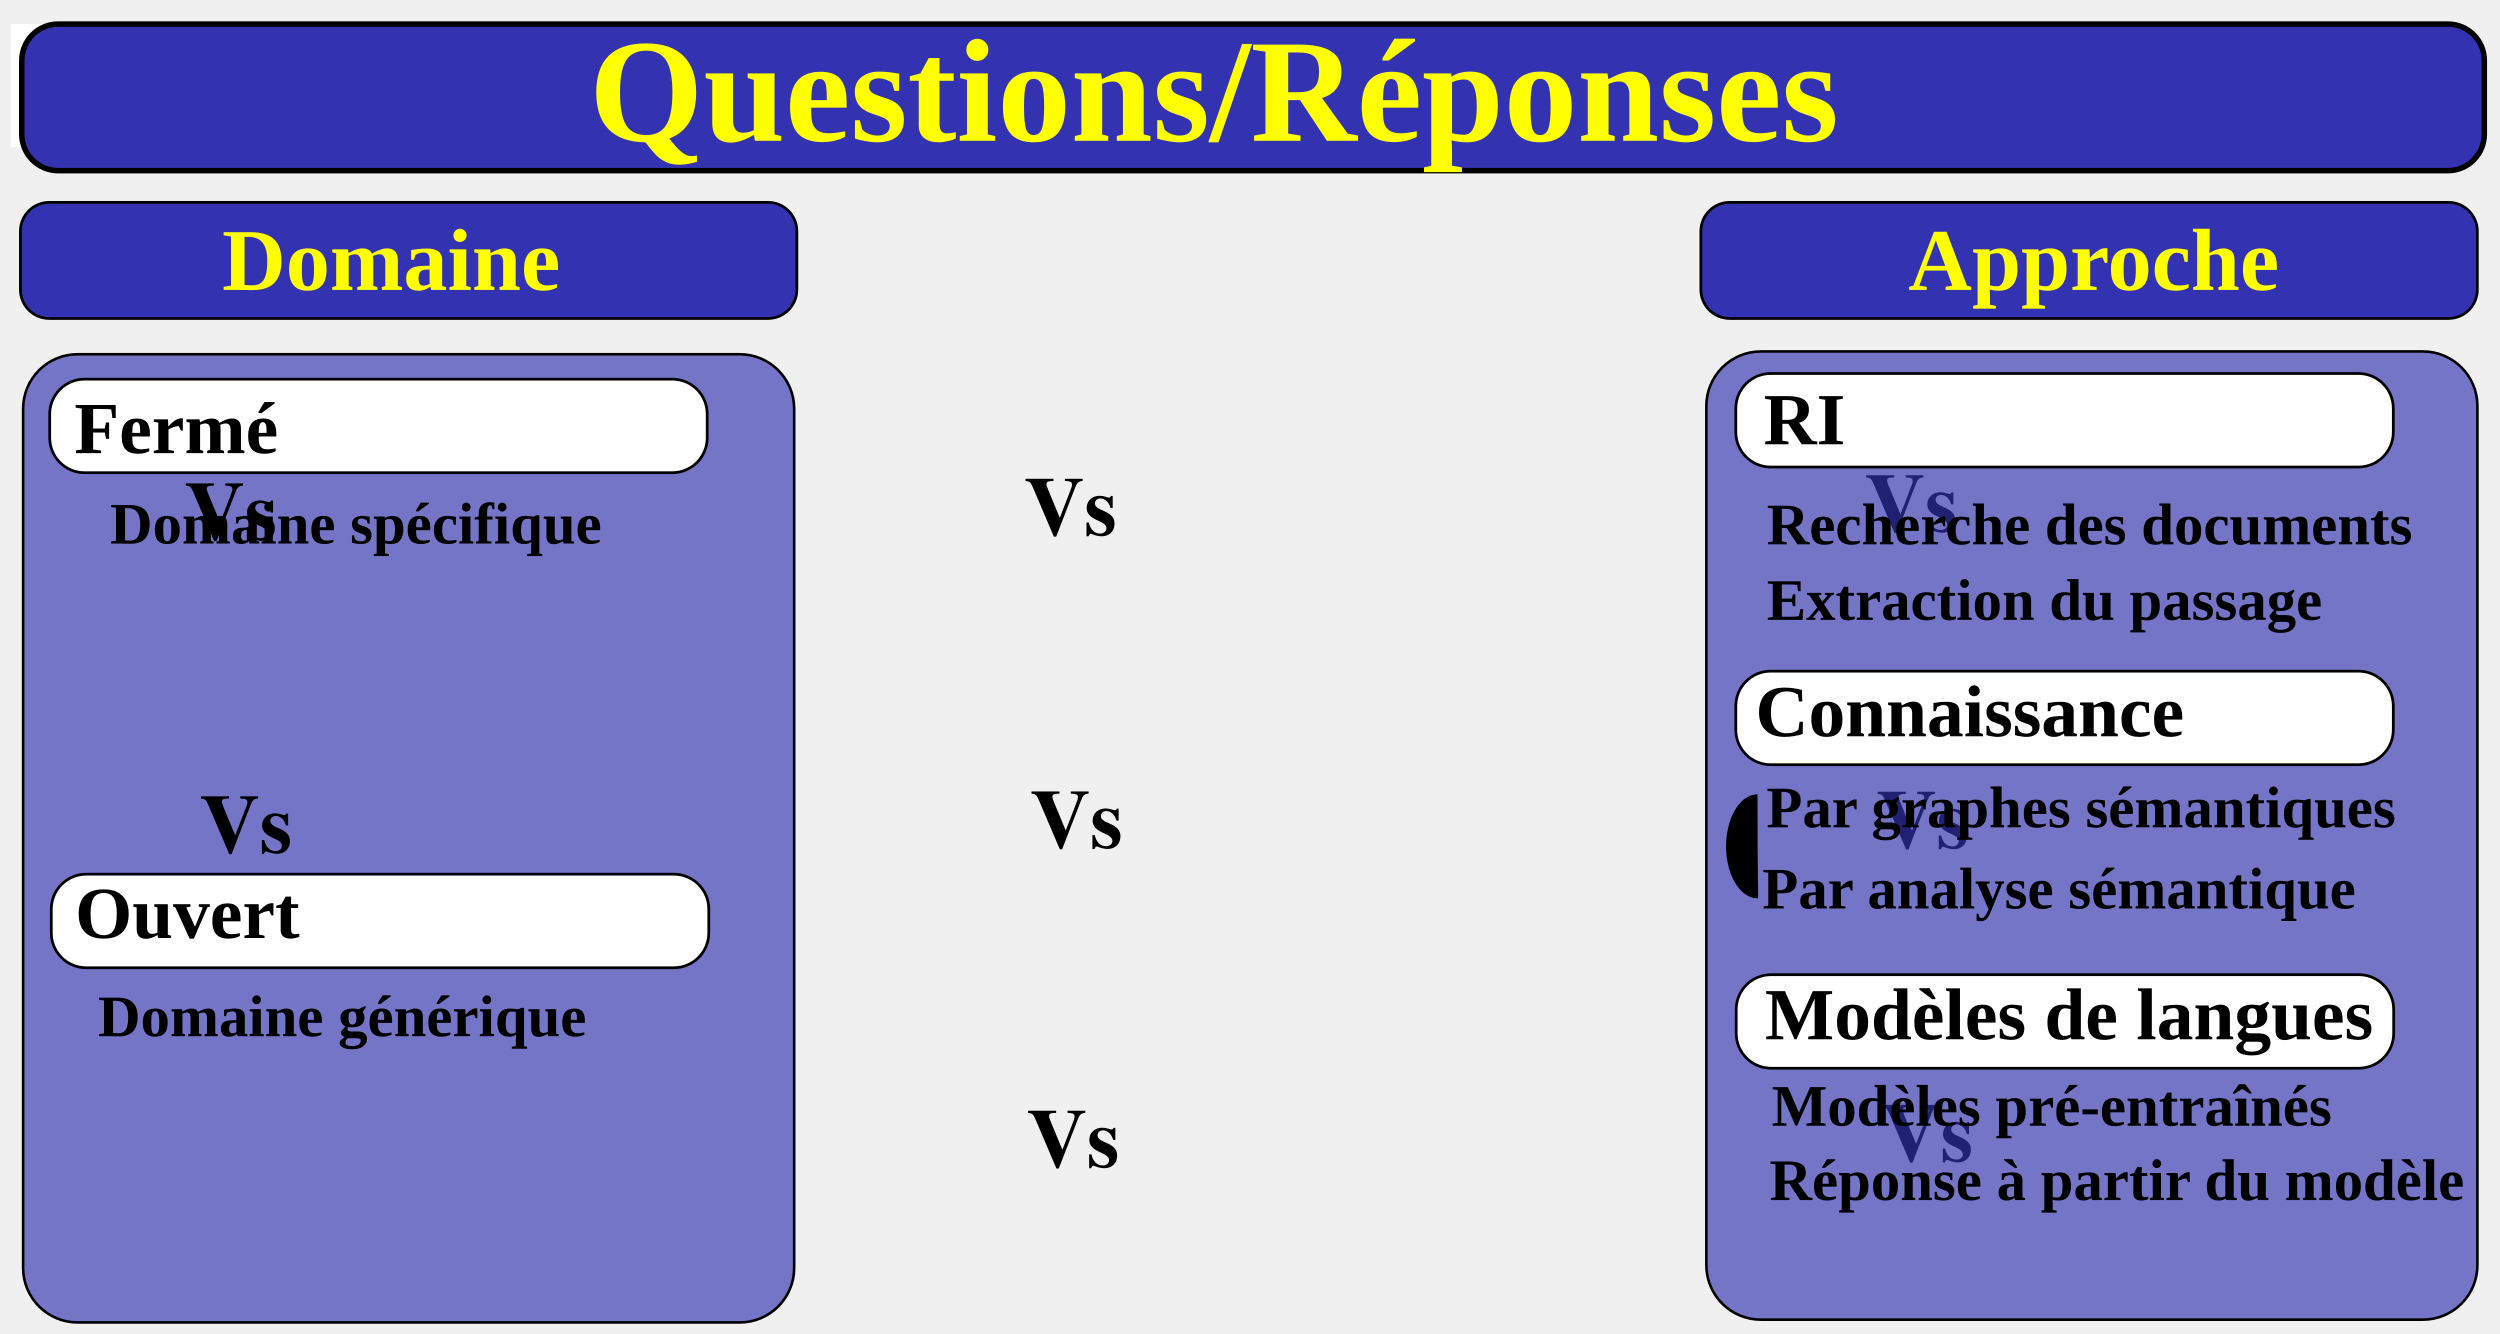
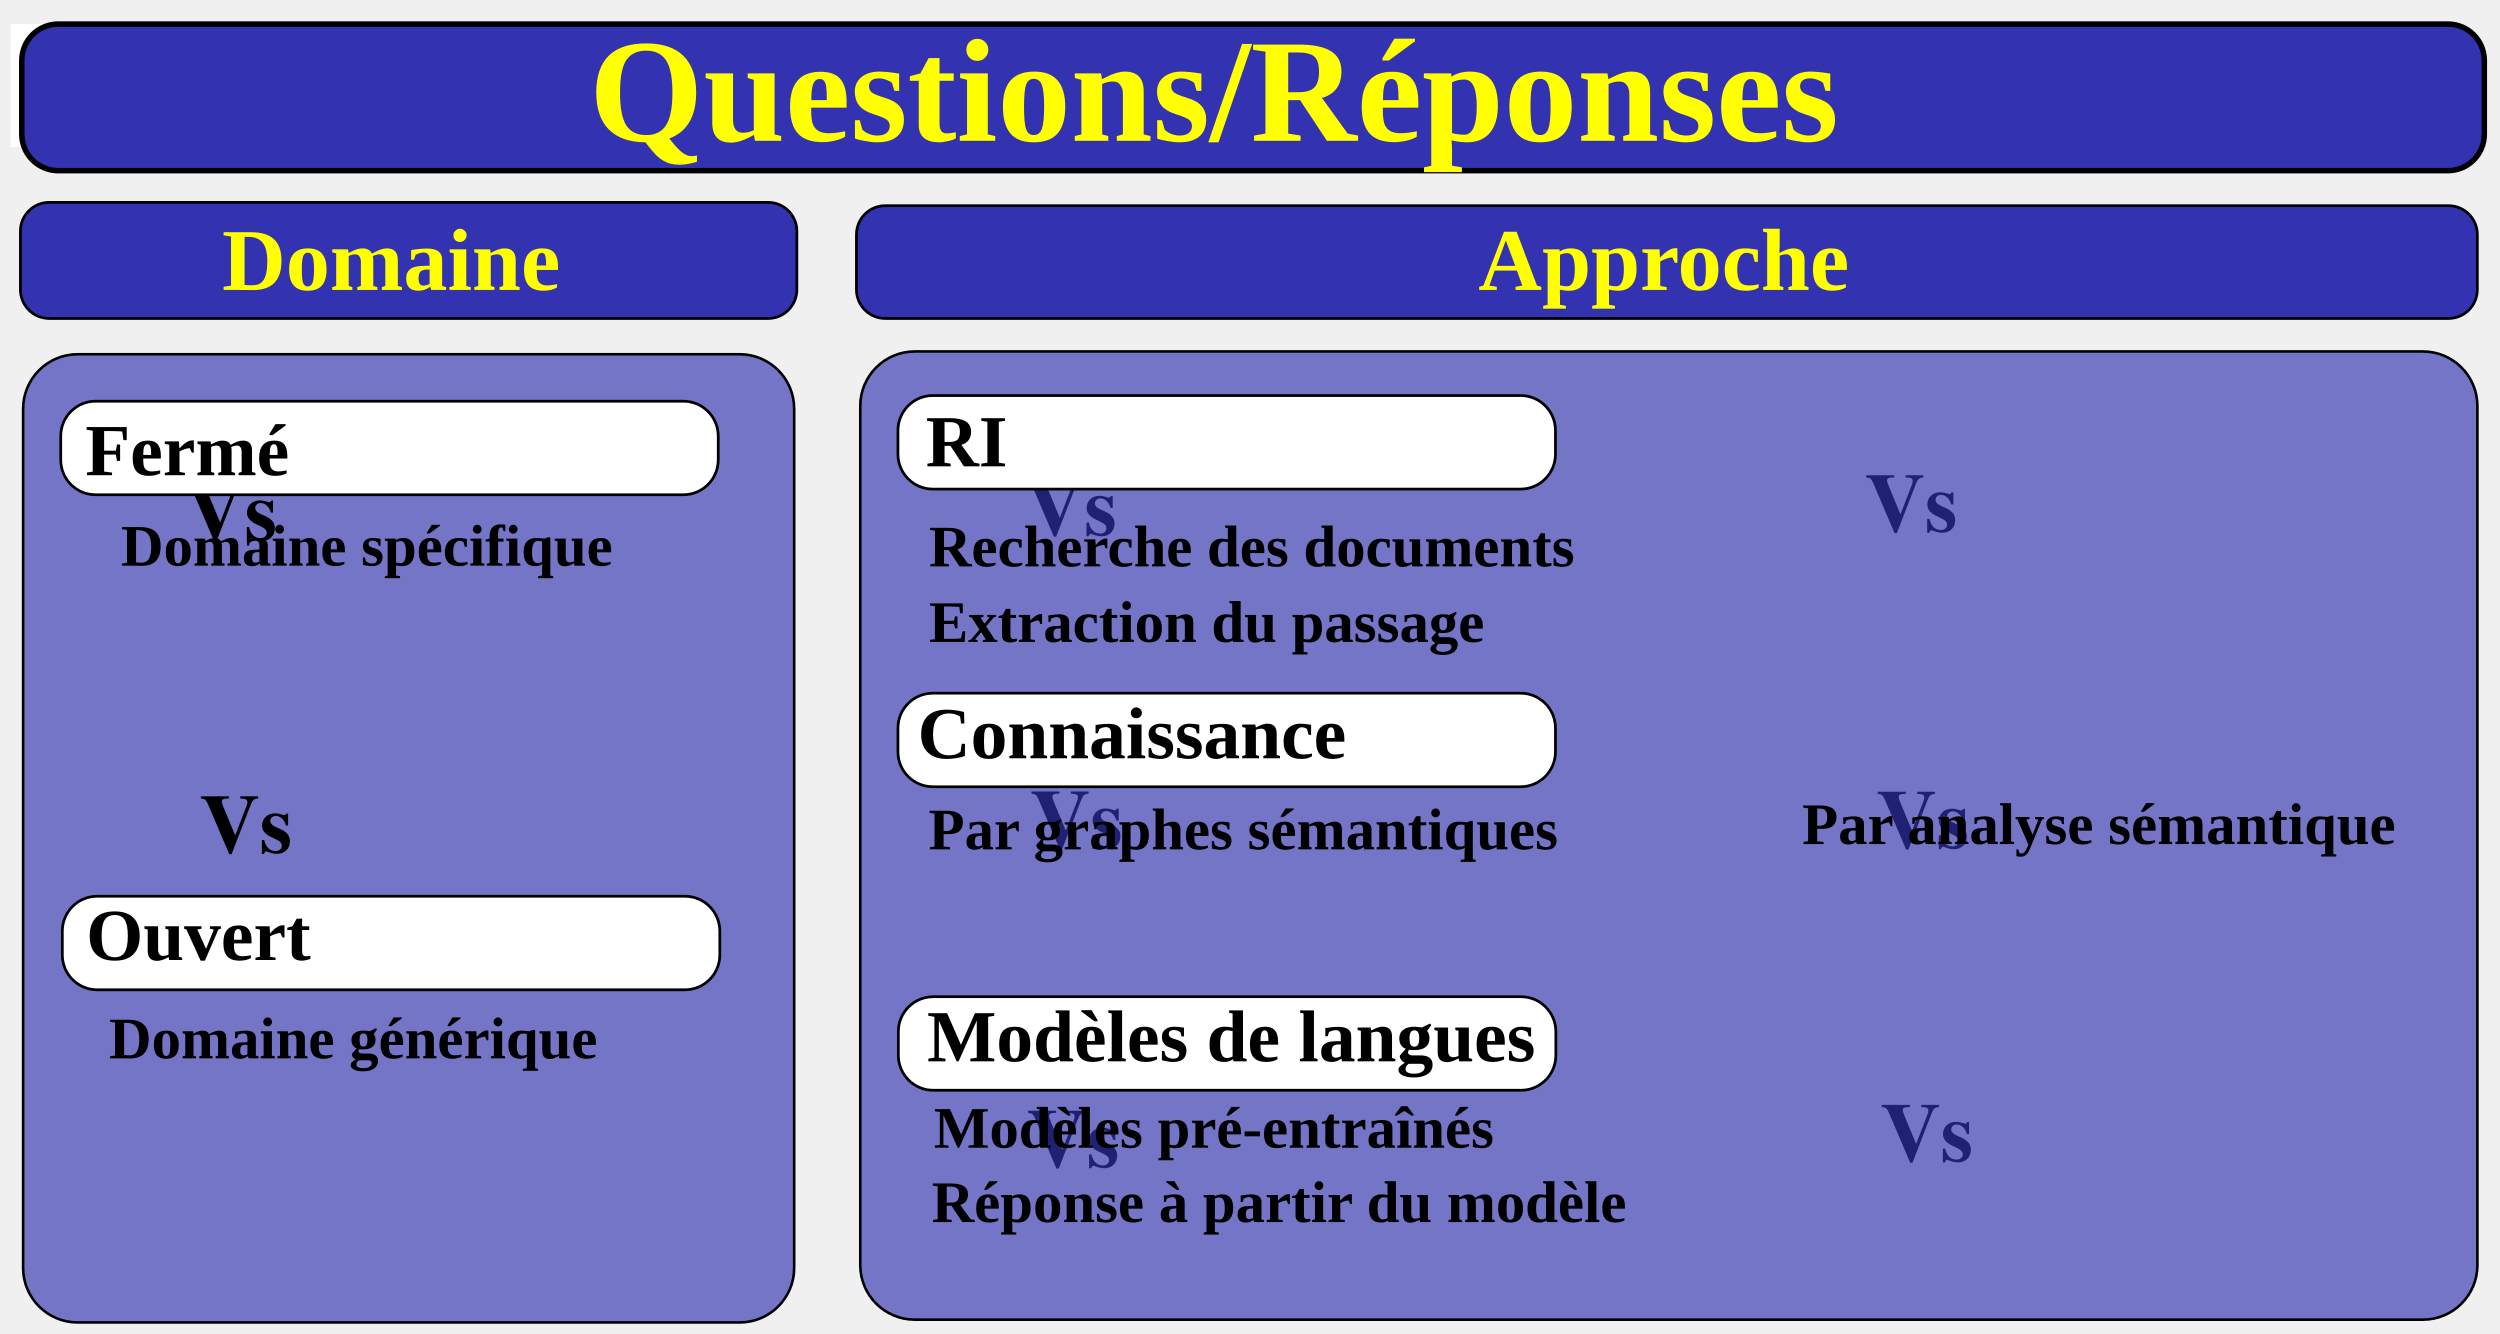
<svg xmlns="http://www.w3.org/2000/svg" width="12cm" height="6.4cm" viewBox="-301 0 237 113.371" version="1.1" id="svg252">
  <defs id="defs256" />
  <rect id="rect78-7-9-8" height="91.786" width="73.096" y="27.068" x="-298.809" style="fill:#3333b2;fill-opacity:0.651;stroke:#000000;stroke-width:0.247;stroke-miterlimit:4;stroke-dasharray:none" ry="5.168" />
  <text font-size="12.418" style="font-style:normal;font-weight:normal;font-size:12.418px;font-family:'Times New Roman';text-anchor:start;fill:#000000" x="121.584" y="0.156" id="text44">
    <tspan x="121.584" y="0.156" id="tspan42" />
  </text>
  <text font-size="7.902" style="font-style:normal;font-weight:700;font-size:7.902px;font-family:'Nimbus Roman No9 L';text-anchor:start;fill:#000000" x="-283.508" y="44.655" id="text222">
    <tspan x="-283.508" y="44.655" id="tspan220">Vs</tspan>
  </text>
  <text font-size="7.902" style="font-style:normal;font-weight:700;font-size:7.902px;font-family:'Nimbus Roman No9 L';text-anchor:start;fill:#000000" x="-282.078" y="74.321" id="text226">
    <tspan x="-282.078" y="74.321" id="tspan224">Vs</tspan>
  </text>
  <text font-size="7.902" style="font-style:normal;font-weight:700;font-size:7.902px;font-family:'Nimbus Roman No9 L';text-anchor:start;fill:#000000" x="-203.908" y="44.216" id="text230">
    <tspan x="-203.908" y="44.216" id="tspan228">Vs</tspan>
  </text>
  <text font-size="7.902" style="font-style:normal;font-weight:700;font-size:7.902px;font-family:'Nimbus Roman No9 L';text-anchor:start;fill:#000000" x="-203.342" y="73.861" id="text234">
    <tspan x="-203.342" y="73.861" id="tspan232">Vs</tspan>
  </text>
  <text font-size="7.902" style="font-style:normal;font-weight:700;font-size:7.902px;font-family:'Nimbus Roman No9 L';text-anchor:start;fill:#000000" x="-203.66" y="104.125" id="text238">
    <tspan x="-203.66" y="104.125" id="tspan236">Vs</tspan>
  </text>
  <text font-size="7.902" style="font-style:normal;font-weight:700;font-size:7.902px;font-family:'Nimbus Roman No9 L';text-anchor:start;fill:#000000" x="-124.211" y="43.88" id="text242">
    <tspan x="-124.211" y="43.88" id="tspan240">Vs</tspan>
  </text>
  <text font-size="7.902" style="font-style:normal;font-weight:700;font-size:7.902px;font-family:'Nimbus Roman No9 L';text-anchor:start;fill:#000000" x="-123.115" y="73.879" id="text246">
    <tspan x="-123.115" y="73.879" id="tspan244">Vs</tspan>
  </text>
  <text font-size="7.902" style="font-style:normal;font-weight:700;font-size:7.902px;font-family:'Nimbus Roman No9 L';text-anchor:start;fill:#000000" x="-122.726" y="103.568" id="text250">
    <tspan x="-122.726" y="103.568" id="tspan248">Vs</tspan>
  </text>
  <rect id="rect76-6" height="11.668" width="43.429" y="-4.232" x="-299.984" style="fill:#ffffff" />
  <rect id="rect78-7" height="13.897" width="233.448" y="-4.233" x="-298.935" style="fill:#3333b2;fill-opacity:1;stroke:#000000;stroke-width:0.523;stroke-miterlimit:4;stroke-dasharray:none" ry="3.455" />
  <text id="text82-5" y="6.835" x="-185.927" style="font-style:normal;font-weight:normal;font-size:6.773px;font-family:'Times New Roman';text-anchor:middle;fill:#ffff00;fill-opacity:1" font-size="6.773">
    <tspan id="tspan80-3" y="6.835" x="-185.927" style="font-style:normal;font-variant:normal;font-weight:bold;font-stretch:normal;font-size:13.935px;font-family:'Times New Roman';-inkscape-font-specification:'Times New Roman, Bold';font-variant-ligatures:normal;font-variant-caps:normal;font-variant-numeric:normal;font-feature-settings:normal;text-align:center;writing-mode:lr-tb;text-anchor:middle;fill:#ffff00;fill-opacity:1">Questions/Réponses</tspan>
  </text>
  <rect id="rect78-7-9" height="11.007" width="73.609" y="12.669" x="-299.066" style="fill:#3333b2;fill-opacity:1;stroke:#000000;stroke-width:0.261;stroke-miterlimit:4;stroke-dasharray:none" ry="2.736" />
  <text id="text82-5-7" y="20.966" x="-263.917" style="font-style:normal;font-weight:normal;font-size:6.773px;font-family:'Times New Roman';text-anchor:middle;fill:#ffff00;fill-opacity:1;stroke-width:1" font-size="6.773">
    <tspan id="tspan80-3-8" y="20.966" x="-263.917" style="font-style:normal;font-variant:normal;font-weight:bold;font-stretch:normal;font-size:8.361px;font-family:'Times New Roman';-inkscape-font-specification:'Times New Roman, Bold';font-variant-ligatures:normal;font-variant-caps:normal;font-variant-numeric:normal;font-feature-settings:normal;text-align:center;writing-mode:lr-tb;text-anchor:middle;fill:#ffff00;fill-opacity:1;stroke-width:1">Domaine</tspan>
  </text>
-   <rect id="rect78-7-9-3" height="11.007" width="73.609" y="12.669" x="-139.758" style="fill:#3333b2;fill-opacity:1;stroke:#000000;stroke-width:0.261;stroke-miterlimit:4;stroke-dasharray:none" ry="2.736" />
-   <text id="text82-5-7-1" y="20.966" x="-102.519" style="font-style:normal;font-weight:normal;font-size:6.773px;font-family:'Times New Roman';text-anchor:middle;fill:#ffff00;fill-opacity:1;stroke-width:1" font-size="6.773">
-     <tspan id="tspan80-3-8-8" y="20.966" x="-102.519" style="font-style:normal;font-variant:normal;font-weight:bold;font-stretch:normal;font-size:8.361px;font-family:'Times New Roman';-inkscape-font-specification:'Times New Roman, Bold';font-variant-ligatures:normal;font-variant-caps:normal;font-variant-numeric:normal;font-feature-settings:normal;text-align:center;writing-mode:lr-tb;text-anchor:middle;fill:#ffff00;fill-opacity:1;stroke-width:1">Approche</tspan>
+   <rect id="rect78-7-9-3" height="10.692" width="153.659" y="12.984" x="-219.809" style="fill:#3333b2;fill-opacity:1;stroke:#000000;stroke-width:0.261;stroke-miterlimit:4;stroke-dasharray:none" ry="2.736" />
+   <text id="text82-5-7-1" y="20.966" x="-143.278" style="font-style:normal;font-weight:normal;font-size:6.773px;font-family:'Times New Roman';text-anchor:middle;fill:#ffff00;fill-opacity:1;stroke-width:1" font-size="6.773">
+     <tspan id="tspan80-3-8-8" y="20.966" x="-143.278" style="font-style:normal;font-variant:normal;font-weight:bold;font-stretch:normal;font-size:8.361px;font-family:'Times New Roman';-inkscape-font-specification:'Times New Roman, Bold';font-variant-ligatures:normal;font-variant-caps:normal;font-variant-numeric:normal;font-feature-settings:normal;text-align:center;writing-mode:lr-tb;text-anchor:middle;fill:#ffff00;fill-opacity:1;stroke-width:1">Approche</tspan>
  </text>
-   <rect id="rect78-7-9-3-8-9-0-0-3-7" height="8.869" width="62.331" y="29.429" x="-296.288" style="fill:#ffffff;fill-opacity:1;stroke:#000000;stroke-width:0.261;stroke-miterlimit:4;stroke-dasharray:none" ry="3.308" />
-   <rect id="rect78-7-9-3-8-9-0-0-3-5" height="8.869" width="62.331" y="76.359" x="-296.138" style="fill:#ffffff;fill-opacity:1;stroke:#000000;stroke-width:0.261;stroke-miterlimit:4;stroke-dasharray:none" ry="3.308" />
-   <text id="text82-5-7-1-4" y="82.409" x="-283.241" style="font-style:normal;font-weight:normal;font-size:6.773px;font-family:'Times New Roman';text-anchor:middle;fill:#ffff00;fill-opacity:1;stroke-width:1" font-size="6.773">
-     <tspan id="tspan80-3-8-8-8" y="82.409" x="-283.241" style="font-style:normal;font-variant:normal;font-weight:bold;font-stretch:normal;font-size:6.967px;font-family:'Times New Roman';-inkscape-font-specification:'Times New Roman, Bold';font-variant-ligatures:normal;font-variant-caps:normal;font-variant-numeric:normal;font-feature-settings:normal;text-align:center;writing-mode:lr-tb;text-anchor:middle;fill:#000000;fill-opacity:1;stroke-width:1">Ouvert</tspan>
+   <rect id="rect78-7-9-3-8-9-0-0-3-7" height="8.869" width="62.331" y="31.519" x="-295.243" style="fill:#ffffff;fill-opacity:1;stroke:#000000;stroke-width:0.261;stroke-miterlimit:4;stroke-dasharray:none" ry="3.308" />
+   <rect id="rect78-7-9-3-8-9-0-0-3-5" height="8.869" width="62.331" y="78.449" x="-295.093" style="fill:#ffffff;fill-opacity:1;stroke:#000000;stroke-width:0.261;stroke-miterlimit:4;stroke-dasharray:none" ry="3.308" />
+   <text id="text82-5-7-1-4" y="84.499" x="-282.195" style="font-style:normal;font-weight:normal;font-size:6.773px;font-family:'Times New Roman';text-anchor:middle;fill:#ffff00;fill-opacity:1;stroke-width:1" font-size="6.773">
+     <tspan id="tspan80-3-8-8-8" y="84.499" x="-282.195" style="font-style:normal;font-variant:normal;font-weight:bold;font-stretch:normal;font-size:6.967px;font-family:'Times New Roman';-inkscape-font-specification:'Times New Roman, Bold';font-variant-ligatures:normal;font-variant-caps:normal;font-variant-numeric:normal;font-feature-settings:normal;text-align:center;writing-mode:lr-tb;text-anchor:middle;fill:#000000;fill-opacity:1;stroke-width:1">Ouvert</tspan>
  </text>
-   <text id="text82-5-7-1-4-6" y="36.444" x="-284.286" style="font-style:normal;font-weight:normal;font-size:6.773px;font-family:'Times New Roman';text-anchor:middle;fill:#ffff00;fill-opacity:1;stroke-width:1" font-size="6.773">
-     <tspan id="tspan80-3-8-8-8-0" y="36.444" x="-284.286" style="font-style:normal;font-variant:normal;font-weight:bold;font-stretch:normal;font-size:6.967px;font-family:'Times New Roman';-inkscape-font-specification:'Times New Roman, Bold';font-variant-ligatures:normal;font-variant-caps:normal;font-variant-numeric:normal;font-feature-settings:normal;text-align:center;writing-mode:lr-tb;text-anchor:middle;fill:#000000;fill-opacity:1;stroke-width:1">Fermé</tspan>
+   <text id="text82-5-7-1-4-6" y="38.535" x="-283.241" style="font-style:normal;font-weight:normal;font-size:6.773px;font-family:'Times New Roman';text-anchor:middle;fill:#ffff00;fill-opacity:1;stroke-width:1" font-size="6.773">
+     <tspan id="tspan80-3-8-8-8-0" y="38.535" x="-283.241" style="font-style:normal;font-variant:normal;font-weight:bold;font-stretch:normal;font-size:6.967px;font-family:'Times New Roman';-inkscape-font-specification:'Times New Roman, Bold';font-variant-ligatures:normal;font-variant-caps:normal;font-variant-numeric:normal;font-feature-settings:normal;text-align:center;writing-mode:lr-tb;text-anchor:middle;fill:#000000;fill-opacity:1;stroke-width:1">Fermé</tspan>
  </text>
-   <text xml:space="preserve" style="font-style:normal;font-variant:normal;font-weight:bold;font-stretch:normal;font-size:5.574px;line-height:0%;font-family:'Times New Roman';-inkscape-font-specification:'Times New Roman, Bold';font-variant-ligatures:normal;font-variant-caps:normal;font-variant-numeric:normal;font-feature-settings:normal;text-align:start;letter-spacing:0px;word-spacing:0px;writing-mode:lr-tb;text-anchor:start;fill:#000000;fill-opacity:1;stroke:none;stroke-width:0.523px;stroke-linecap:butt;stroke-linejoin:miter;stroke-opacity:1" x="-290.568" y="45.018" id="text1216">
-     <tspan id="tspan1214" x="-290.568" y="45.018" style="font-style:normal;font-variant:normal;font-weight:bold;font-stretch:normal;font-size:5.574px;font-family:'Times New Roman';-inkscape-font-specification:'Times New Roman, Bold';font-variant-ligatures:normal;font-variant-caps:normal;font-variant-numeric:normal;font-feature-settings:normal;text-align:start;writing-mode:lr-tb;text-anchor:start;stroke-width:0.523px">Domaine spécifique</tspan>
+   <text xml:space="preserve" style="font-style:normal;font-variant:normal;font-weight:bold;font-stretch:normal;font-size:5.574px;line-height:0%;font-family:'Times New Roman';-inkscape-font-specification:'Times New Roman, Bold';font-variant-ligatures:normal;font-variant-caps:normal;font-variant-numeric:normal;font-feature-settings:normal;text-align:start;letter-spacing:0px;word-spacing:0px;writing-mode:lr-tb;text-anchor:start;fill:#000000;fill-opacity:1;stroke:none;stroke-width:0.523px;stroke-linecap:butt;stroke-linejoin:miter;stroke-opacity:1" x="-289.523" y="47.108" id="text1216">
+     <tspan id="tspan1214" x="-289.523" y="47.108" style="font-style:normal;font-variant:normal;font-weight:bold;font-stretch:normal;font-size:5.574px;font-family:'Times New Roman';-inkscape-font-specification:'Times New Roman, Bold';font-variant-ligatures:normal;font-variant-caps:normal;font-variant-numeric:normal;font-feature-settings:normal;text-align:start;writing-mode:lr-tb;text-anchor:start;stroke-width:0.523px">Domaine spécifique</tspan>
  </text>
-   <text xml:space="preserve" style="font-style:normal;font-variant:normal;font-weight:bold;font-stretch:normal;font-size:5.574px;line-height:0%;font-family:'Times New Roman';-inkscape-font-specification:'Times New Roman, Bold';font-variant-ligatures:normal;font-variant-caps:normal;font-variant-numeric:normal;font-feature-settings:normal;text-align:start;letter-spacing:0px;word-spacing:0px;writing-mode:lr-tb;text-anchor:start;fill:#000000;fill-opacity:1;stroke:none;stroke-width:0.523px;stroke-linecap:butt;stroke-linejoin:miter;stroke-opacity:1" x="-291.703" y="91.718" id="text1216-0">
-     <tspan id="tspan1214-6" x="-291.703" y="91.718" style="font-style:normal;font-variant:normal;font-weight:bold;font-stretch:normal;font-size:5.574px;font-family:'Times New Roman';-inkscape-font-specification:'Times New Roman, Bold';font-variant-ligatures:normal;font-variant-caps:normal;font-variant-numeric:normal;font-feature-settings:normal;text-align:start;writing-mode:lr-tb;text-anchor:start;stroke-width:0.523px">Domaine générique</tspan>
+   <text xml:space="preserve" style="font-style:normal;font-variant:normal;font-weight:bold;font-stretch:normal;font-size:5.574px;line-height:0%;font-family:'Times New Roman';-inkscape-font-specification:'Times New Roman, Bold';font-variant-ligatures:normal;font-variant-caps:normal;font-variant-numeric:normal;font-feature-settings:normal;text-align:start;letter-spacing:0px;word-spacing:0px;writing-mode:lr-tb;text-anchor:start;fill:#000000;fill-opacity:1;stroke:none;stroke-width:0.523px;stroke-linecap:butt;stroke-linejoin:miter;stroke-opacity:1" x="-290.658" y="93.809" id="text1216-0">
+     <tspan id="tspan1214-6" x="-290.658" y="93.809" style="font-style:normal;font-variant:normal;font-weight:bold;font-stretch:normal;font-size:5.574px;font-family:'Times New Roman';-inkscape-font-specification:'Times New Roman, Bold';font-variant-ligatures:normal;font-variant-caps:normal;font-variant-numeric:normal;font-feature-settings:normal;text-align:start;writing-mode:lr-tb;text-anchor:start;stroke-width:0.523px">Domaine générique</tspan>
  </text>
-   <rect id="rect78-7-9-8-9" height="91.786" width="73.096" y="26.804" x="-139.238" style="fill:#3333b2;fill-opacity:0.651;stroke:#000000;stroke-width:0.247;stroke-miterlimit:4;stroke-dasharray:none" ry="5.168" />
-   <rect id="rect78-7-9-3-8-9-0-0-3-6" height="8.869" width="62.331" y="28.892" x="-136.446" style="fill:#ffffff;fill-opacity:1;stroke:#000000;stroke-width:0.261;stroke-miterlimit:4;stroke-dasharray:none" ry="3.308" />
-   <text id="text82-5-7-1-4-5" y="35.602" x="-129.94" style="font-style:normal;font-weight:normal;font-size:6.773px;font-family:'Times New Roman';text-anchor:middle;fill:#ffff00;fill-opacity:1;stroke-width:1" font-size="6.773">
-     <tspan id="tspan80-3-8-8-8-3" y="35.602" x="-129.94" style="font-style:normal;font-variant:normal;font-weight:bold;font-stretch:normal;font-size:6.967px;font-family:'Times New Roman';-inkscape-font-specification:'Times New Roman, Bold';font-variant-ligatures:normal;font-variant-caps:normal;font-variant-numeric:normal;font-feature-settings:normal;text-align:center;writing-mode:lr-tb;text-anchor:middle;fill:#000000;fill-opacity:1;stroke-width:1">RI</tspan>
+   <rect id="rect78-7-9-8-9" height="91.786" width="153.304" y="26.804" x="-219.447" style="fill:#3333b2;fill-opacity:0.651;stroke:#000000;stroke-width:0.247;stroke-miterlimit:4;stroke-dasharray:none" ry="5.168" />
+   <rect id="rect78-7-9-3-8-9-0-0-3-6" height="8.869" width="62.331" y="30.983" x="-215.874" style="fill:#ffffff;fill-opacity:1;stroke:#000000;stroke-width:0.261;stroke-miterlimit:4;stroke-dasharray:none" ry="3.308" />
+   <text id="text82-5-7-1-4-5" y="37.692" x="-209.368" style="font-style:normal;font-weight:normal;font-size:6.773px;font-family:'Times New Roman';text-anchor:middle;fill:#ffff00;fill-opacity:1;stroke-width:1" font-size="6.773">
+     <tspan id="tspan80-3-8-8-8-3" y="37.692" x="-209.368" style="font-style:normal;font-variant:normal;font-weight:bold;font-stretch:normal;font-size:6.967px;font-family:'Times New Roman';-inkscape-font-specification:'Times New Roman, Bold';font-variant-ligatures:normal;font-variant-caps:normal;font-variant-numeric:normal;font-feature-settings:normal;text-align:center;writing-mode:lr-tb;text-anchor:middle;fill:#000000;fill-opacity:1;stroke-width:1">RI</tspan>
  </text>
-   <rect id="rect78-7-9-3-8-9-0-0-3" height="8.869" width="62.331" y="57.11" x="-136.446" style="fill:#ffffff;fill-opacity:1;stroke:#000000;stroke-width:0.261;stroke-miterlimit:4;stroke-dasharray:none" ry="3.308" />
-   <text id="text82-5-7-1-4-6-6" y="63.283" x="-114.264" style="font-style:normal;font-weight:normal;font-size:6.773px;font-family:'Times New Roman';text-anchor:middle;fill:#ffff00;fill-opacity:1;stroke-width:1" font-size="6.773">
-     <tspan id="tspan80-3-8-8-8-0-0" y="63.283" x="-114.264" style="font-style:normal;font-variant:normal;font-weight:bold;font-stretch:normal;font-size:6.967px;font-family:'Times New Roman';-inkscape-font-specification:'Times New Roman, Bold';font-variant-ligatures:normal;font-variant-caps:normal;font-variant-numeric:normal;font-feature-settings:normal;text-align:center;writing-mode:lr-tb;text-anchor:middle;fill:#000000;fill-opacity:1;stroke-width:1">Connaissance</tspan>
+   <rect id="rect78-7-9-3-8-9-0-0-3" height="8.869" width="62.331" y="59.2" x="-215.874" style="fill:#ffffff;fill-opacity:1;stroke:#000000;stroke-width:0.261;stroke-miterlimit:4;stroke-dasharray:none" ry="3.308" />
+   <text id="text82-5-7-1-4-6-6" y="65.373" x="-193.692" style="font-style:normal;font-weight:normal;font-size:6.773px;font-family:'Times New Roman';text-anchor:middle;fill:#ffff00;fill-opacity:1;stroke-width:1" font-size="6.773">
+     <tspan id="tspan80-3-8-8-8-0-0" y="65.373" x="-193.692" style="font-style:normal;font-variant:normal;font-weight:bold;font-stretch:normal;font-size:6.967px;font-family:'Times New Roman';-inkscape-font-specification:'Times New Roman, Bold';font-variant-ligatures:normal;font-variant-caps:normal;font-variant-numeric:normal;font-feature-settings:normal;text-align:center;writing-mode:lr-tb;text-anchor:middle;fill:#000000;fill-opacity:1;stroke-width:1">Connaissance</tspan>
  </text>
-   <text xml:space="preserve" style="font-style:normal;font-variant:normal;font-weight:bold;font-stretch:normal;font-size:5.574px;line-height:0%;font-family:'Times New Roman';-inkscape-font-specification:'Times New Roman, Bold';font-variant-ligatures:normal;font-variant-caps:normal;font-variant-numeric:normal;font-feature-settings:normal;text-align:start;letter-spacing:0px;word-spacing:0px;writing-mode:lr-tb;text-anchor:start;fill:#000000;fill-opacity:1;stroke:none;stroke-width:0.523px;stroke-linecap:butt;stroke-linejoin:miter;stroke-opacity:1" x="-133.542" y="71.913" id="text1216-0-0">
-     <tspan id="tspan1214-6-5" x="-133.542" y="71.913" style="font-style:normal;font-variant:normal;font-weight:bold;font-stretch:normal;font-size:5.574px;font-family:'Times New Roman';-inkscape-font-specification:'Times New Roman, Bold';font-variant-ligatures:normal;font-variant-caps:normal;font-variant-numeric:normal;font-feature-settings:normal;text-align:start;writing-mode:lr-tb;text-anchor:start;stroke-width:0.523px">Par graphes sémantiques</tspan>
+   <text xml:space="preserve" style="font-style:normal;font-variant:normal;font-weight:bold;font-stretch:normal;font-size:5.574px;line-height:0%;font-family:'Times New Roman';-inkscape-font-specification:'Times New Roman, Bold';font-variant-ligatures:normal;font-variant-caps:normal;font-variant-numeric:normal;font-feature-settings:normal;text-align:start;letter-spacing:0px;word-spacing:0px;writing-mode:lr-tb;text-anchor:start;fill:#000000;fill-opacity:1;stroke:none;stroke-width:0.523px;stroke-linecap:butt;stroke-linejoin:miter;stroke-opacity:1" x="-212.97" y="74.003" id="text1216-0-0">
+     <tspan id="tspan1214-6-5" x="-212.97" y="74.003" style="font-style:normal;font-variant:normal;font-weight:bold;font-stretch:normal;font-size:5.574px;font-family:'Times New Roman';-inkscape-font-specification:'Times New Roman, Bold';font-variant-ligatures:normal;font-variant-caps:normal;font-variant-numeric:normal;font-feature-settings:normal;text-align:start;writing-mode:lr-tb;text-anchor:start;stroke-width:0.523px">Par graphes sémantiques</tspan>
  </text>
-   <rect id="rect78-7-9-3-8-9-0-0" height="8.869" width="62.331" y="85.884" x="-136.409" style="fill:#ffffff;fill-opacity:1;stroke:#000000;stroke-width:0.261;stroke-miterlimit:4;stroke-dasharray:none" ry="3.308" />
-   <text id="text82-5-7-1-4-6-9-3" y="92.009" x="-104.858" style="font-style:normal;font-weight:normal;font-size:6.773px;font-family:'Times New Roman';text-anchor:middle;fill:#ffff00;fill-opacity:1;stroke-width:1" font-size="6.773">
-     <tspan id="tspan80-3-8-8-8-0-9-0" y="92.009" x="-104.858" style="font-style:normal;font-variant:normal;font-weight:bold;font-stretch:normal;font-size:6.967px;font-family:'Times New Roman';-inkscape-font-specification:'Times New Roman, Bold';font-variant-ligatures:normal;font-variant-caps:normal;font-variant-numeric:normal;font-feature-settings:normal;text-align:center;writing-mode:lr-tb;text-anchor:middle;fill:#000000;fill-opacity:1;stroke-width:1">Modèles de langues</tspan>
+   <rect id="rect78-7-9-3-8-9-0-0" height="8.869" width="62.331" y="87.974" x="-215.837" style="fill:#ffffff;fill-opacity:1;stroke:#000000;stroke-width:0.261;stroke-miterlimit:4;stroke-dasharray:none" ry="3.308" />
+   <text id="text82-5-7-1-4-6-9-3" y="94.099" x="-184.286" style="font-style:normal;font-weight:normal;font-size:6.773px;font-family:'Times New Roman';text-anchor:middle;fill:#ffff00;fill-opacity:1;stroke-width:1" font-size="6.773">
+     <tspan id="tspan80-3-8-8-8-0-9-0" y="94.099" x="-184.286" style="font-style:normal;font-variant:normal;font-weight:bold;font-stretch:normal;font-size:6.967px;font-family:'Times New Roman';-inkscape-font-specification:'Times New Roman, Bold';font-variant-ligatures:normal;font-variant-caps:normal;font-variant-numeric:normal;font-feature-settings:normal;text-align:center;writing-mode:lr-tb;text-anchor:middle;fill:#000000;fill-opacity:1;stroke-width:1">Modèles de langues</tspan>
  </text>
-   <text xml:space="preserve" style="font-style:normal;font-variant:normal;font-weight:bold;font-stretch:normal;font-size:5.574px;line-height:0%;font-family:'Times New Roman';-inkscape-font-specification:'Times New Roman, Bold';font-variant-ligatures:normal;font-variant-caps:normal;font-variant-numeric:normal;font-feature-settings:normal;text-align:start;letter-spacing:0px;word-spacing:0px;writing-mode:lr-tb;text-anchor:start;fill:#000000;fill-opacity:1;stroke:none;stroke-width:0.523px;stroke-linecap:butt;stroke-linejoin:miter;stroke-opacity:1" x="-133.04" y="100.2" id="text1216-0-3-0">
-     <tspan id="tspan1214-6-45-4" x="-133.04" y="100.2" style="font-style:normal;font-variant:normal;font-weight:bold;font-stretch:normal;font-size:5.574px;font-family:'Times New Roman';-inkscape-font-specification:'Times New Roman, Bold';font-variant-ligatures:normal;font-variant-caps:normal;font-variant-numeric:normal;font-feature-settings:normal;text-align:start;writing-mode:lr-tb;text-anchor:start;stroke-width:0.523px">Modèles pré-entraînés</tspan>
+   <text xml:space="preserve" style="font-style:normal;font-variant:normal;font-weight:bold;font-stretch:normal;font-size:5.574px;line-height:0%;font-family:'Times New Roman';-inkscape-font-specification:'Times New Roman, Bold';font-variant-ligatures:normal;font-variant-caps:normal;font-variant-numeric:normal;font-feature-settings:normal;text-align:start;letter-spacing:0px;word-spacing:0px;writing-mode:lr-tb;text-anchor:start;fill:#000000;fill-opacity:1;stroke:none;stroke-width:0.523px;stroke-linecap:butt;stroke-linejoin:miter;stroke-opacity:1" x="-212.468" y="102.29" id="text1216-0-3-0">
+     <tspan id="tspan1214-6-45-4" x="-212.468" y="102.29" style="font-style:normal;font-variant:normal;font-weight:bold;font-stretch:normal;font-size:5.574px;font-family:'Times New Roman';-inkscape-font-specification:'Times New Roman, Bold';font-variant-ligatures:normal;font-variant-caps:normal;font-variant-numeric:normal;font-feature-settings:normal;text-align:start;writing-mode:lr-tb;text-anchor:start;stroke-width:0.523px">Modèles pré-entraînés</tspan>
  </text>
-   <text xml:space="preserve" style="font-style:normal;font-variant:normal;font-weight:bold;font-stretch:normal;font-size:5.574px;line-height:0%;font-family:'Times New Roman';-inkscape-font-specification:'Times New Roman, Bold';font-variant-ligatures:normal;font-variant-caps:normal;font-variant-numeric:normal;font-feature-settings:normal;text-align:start;letter-spacing:0px;word-spacing:0px;writing-mode:lr-tb;text-anchor:start;fill:#000000;fill-opacity:1;stroke:none;stroke-width:0.523px;stroke-linecap:butt;stroke-linejoin:miter;stroke-opacity:1" x="-133.503" y="45.086" id="text1216-3-3">
-     <tspan id="tspan1214-61-5" x="-133.503" y="45.086" style="font-style:normal;font-variant:normal;font-weight:bold;font-stretch:normal;font-size:5.574px;font-family:'Times New Roman';-inkscape-font-specification:'Times New Roman, Bold';font-variant-ligatures:normal;font-variant-caps:normal;font-variant-numeric:normal;font-feature-settings:normal;text-align:start;writing-mode:lr-tb;text-anchor:start;stroke-width:0.523px">Recherche des documents</tspan>
+   <text xml:space="preserve" style="font-style:normal;font-variant:normal;font-weight:bold;font-stretch:normal;font-size:5.574px;line-height:0%;font-family:'Times New Roman';-inkscape-font-specification:'Times New Roman, Bold';font-variant-ligatures:normal;font-variant-caps:normal;font-variant-numeric:normal;font-feature-settings:normal;text-align:start;letter-spacing:0px;word-spacing:0px;writing-mode:lr-tb;text-anchor:start;fill:#000000;fill-opacity:1;stroke:none;stroke-width:0.523px;stroke-linecap:butt;stroke-linejoin:miter;stroke-opacity:1" x="-212.931" y="47.176" id="text1216-3-3">
+     <tspan id="tspan1214-61-5" x="-212.931" y="47.176" style="font-style:normal;font-variant:normal;font-weight:bold;font-stretch:normal;font-size:5.574px;font-family:'Times New Roman';-inkscape-font-specification:'Times New Roman, Bold';font-variant-ligatures:normal;font-variant-caps:normal;font-variant-numeric:normal;font-feature-settings:normal;text-align:start;writing-mode:lr-tb;text-anchor:start;stroke-width:0.523px">Recherche des documents</tspan>
  </text>
-   <text xml:space="preserve" style="font-style:normal;font-variant:normal;font-weight:bold;font-stretch:normal;font-size:5.574px;line-height:0%;font-family:'Times New Roman';-inkscape-font-specification:'Times New Roman, Bold';font-variant-ligatures:normal;font-variant-caps:normal;font-variant-numeric:normal;font-feature-settings:normal;text-align:start;letter-spacing:0px;word-spacing:0px;writing-mode:lr-tb;text-anchor:start;fill:#000000;fill-opacity:1;stroke:none;stroke-width:0.523px;stroke-linecap:butt;stroke-linejoin:miter;stroke-opacity:1" x="-133.504" y="52.251" id="text1216-3-3-6">
-     <tspan id="tspan1214-61-5-2" x="-133.504" y="52.251" style="font-style:normal;font-variant:normal;font-weight:bold;font-stretch:normal;font-size:5.574px;font-family:'Times New Roman';-inkscape-font-specification:'Times New Roman, Bold';font-variant-ligatures:normal;font-variant-caps:normal;font-variant-numeric:normal;font-feature-settings:normal;text-align:start;writing-mode:lr-tb;text-anchor:start;stroke-width:0.523px">Extraction du passage</tspan>
+   <text xml:space="preserve" style="font-style:normal;font-variant:normal;font-weight:bold;font-stretch:normal;font-size:5.574px;line-height:0%;font-family:'Times New Roman';-inkscape-font-specification:'Times New Roman, Bold';font-variant-ligatures:normal;font-variant-caps:normal;font-variant-numeric:normal;font-feature-settings:normal;text-align:start;letter-spacing:0px;word-spacing:0px;writing-mode:lr-tb;text-anchor:start;fill:#000000;fill-opacity:1;stroke:none;stroke-width:0.523px;stroke-linecap:butt;stroke-linejoin:miter;stroke-opacity:1" x="-212.932" y="54.341" id="text1216-3-3-6">
+     <tspan id="tspan1214-61-5-2" x="-212.932" y="54.341" style="font-style:normal;font-variant:normal;font-weight:bold;font-stretch:normal;font-size:5.574px;font-family:'Times New Roman';-inkscape-font-specification:'Times New Roman, Bold';font-variant-ligatures:normal;font-variant-caps:normal;font-variant-numeric:normal;font-feature-settings:normal;text-align:start;writing-mode:lr-tb;text-anchor:start;stroke-width:0.523px">Extraction du passage</tspan>
  </text>
-   <text xml:space="preserve" style="font-style:normal;font-variant:normal;font-weight:bold;font-stretch:normal;font-size:5.574px;line-height:0%;font-family:'Times New Roman';-inkscape-font-specification:'Times New Roman, Bold';font-variant-ligatures:normal;font-variant-caps:normal;font-variant-numeric:normal;font-feature-settings:normal;text-align:start;letter-spacing:0px;word-spacing:0px;writing-mode:lr-tb;text-anchor:start;fill:#000000;fill-opacity:1;stroke:none;stroke-width:0.523px;stroke-linecap:butt;stroke-linejoin:miter;stroke-opacity:1" x="-133.928" y="79.606" id="text1216-0-0-9">
-     <tspan id="tspan1214-6-5-1" x="-133.928" y="79.606" style="font-style:normal;font-variant:normal;font-weight:bold;font-stretch:normal;font-size:5.574px;font-family:'Times New Roman';-inkscape-font-specification:'Times New Roman, Bold';font-variant-ligatures:normal;font-variant-caps:normal;font-variant-numeric:normal;font-feature-settings:normal;text-align:start;writing-mode:lr-tb;text-anchor:start;stroke-width:0.523px">Par analyse sémantique</tspan>
+   <text xml:space="preserve" style="font-style:normal;font-variant:normal;font-weight:bold;font-stretch:normal;font-size:5.574px;line-height:0%;font-family:'Times New Roman';-inkscape-font-specification:'Times New Roman, Bold';font-variant-ligatures:normal;font-variant-caps:normal;font-variant-numeric:normal;font-feature-settings:normal;text-align:start;letter-spacing:0px;word-spacing:0px;writing-mode:lr-tb;text-anchor:start;fill:#000000;fill-opacity:1;stroke:none;stroke-width:0.523px;stroke-linecap:butt;stroke-linejoin:miter;stroke-opacity:1" x="-130.154" y="73.502" id="text1216-0-0-9">
+     <tspan id="tspan1214-6-5-1" x="-130.154" y="73.502" style="font-style:normal;font-variant:normal;font-weight:bold;font-stretch:normal;font-size:5.574px;font-family:'Times New Roman';-inkscape-font-specification:'Times New Roman, Bold';font-variant-ligatures:normal;font-variant-caps:normal;font-variant-numeric:normal;font-feature-settings:normal;text-align:start;writing-mode:lr-tb;text-anchor:start;stroke-width:0.523px">Par analyse sémantique</tspan>
  </text>
-   <path style="opacity:1;fill:#000000;fill-opacity:1;stroke:none;stroke-width:0.276;stroke-linecap:square;stroke-linejoin:bevel;stroke-miterlimit:4;stroke-dasharray:none;stroke-dashoffset:0;stroke-opacity:1;paint-order:normal" id="path1579-8-2" d="m -134.326,78.645 a 2.994,4.931 0 0 1 -2.626,-2.411 2.994,4.931 0 0 1 -0.031,-4.951 2.994,4.931 0 0 1 2.595,-2.5 l 0.01,4.931 z" />
-   <text xml:space="preserve" style="font-style:normal;font-variant:normal;font-weight:bold;font-stretch:normal;font-size:5.574px;line-height:0%;font-family:'Times New Roman';-inkscape-font-specification:'Times New Roman, Bold';font-variant-ligatures:normal;font-variant-caps:normal;font-variant-numeric:normal;font-feature-settings:normal;text-align:start;letter-spacing:0px;word-spacing:0px;writing-mode:lr-tb;text-anchor:start;fill:#000000;fill-opacity:1;stroke:none;stroke-width:0.523px;stroke-linecap:butt;stroke-linejoin:miter;stroke-opacity:1" x="-133.245" y="107.249" id="text1216-0-3-0-7">
-     <tspan id="tspan1214-6-45-4-0" x="-133.245" y="107.249" style="font-style:normal;font-variant:normal;font-weight:bold;font-stretch:normal;font-size:5.574px;font-family:'Times New Roman';-inkscape-font-specification:'Times New Roman, Bold';font-variant-ligatures:normal;font-variant-caps:normal;font-variant-numeric:normal;font-feature-settings:normal;text-align:start;writing-mode:lr-tb;text-anchor:start;stroke-width:0.523px">Réponse à partir du modèle</tspan>
+   <text xml:space="preserve" style="font-style:normal;font-variant:normal;font-weight:bold;font-stretch:normal;font-size:5.574px;line-height:0%;font-family:'Times New Roman';-inkscape-font-specification:'Times New Roman, Bold';font-variant-ligatures:normal;font-variant-caps:normal;font-variant-numeric:normal;font-feature-settings:normal;text-align:start;letter-spacing:0px;word-spacing:0px;writing-mode:lr-tb;text-anchor:start;fill:#000000;fill-opacity:1;stroke:none;stroke-width:0.523px;stroke-linecap:butt;stroke-linejoin:miter;stroke-opacity:1" x="-212.673" y="109.339" id="text1216-0-3-0-7">
+     <tspan id="tspan1214-6-45-4-0" x="-212.673" y="109.339" style="font-style:normal;font-variant:normal;font-weight:bold;font-stretch:normal;font-size:5.574px;font-family:'Times New Roman';-inkscape-font-specification:'Times New Roman, Bold';font-variant-ligatures:normal;font-variant-caps:normal;font-variant-numeric:normal;font-feature-settings:normal;text-align:start;writing-mode:lr-tb;text-anchor:start;stroke-width:0.523px">Réponse à partir du modèle</tspan>
  </text>
</svg>
